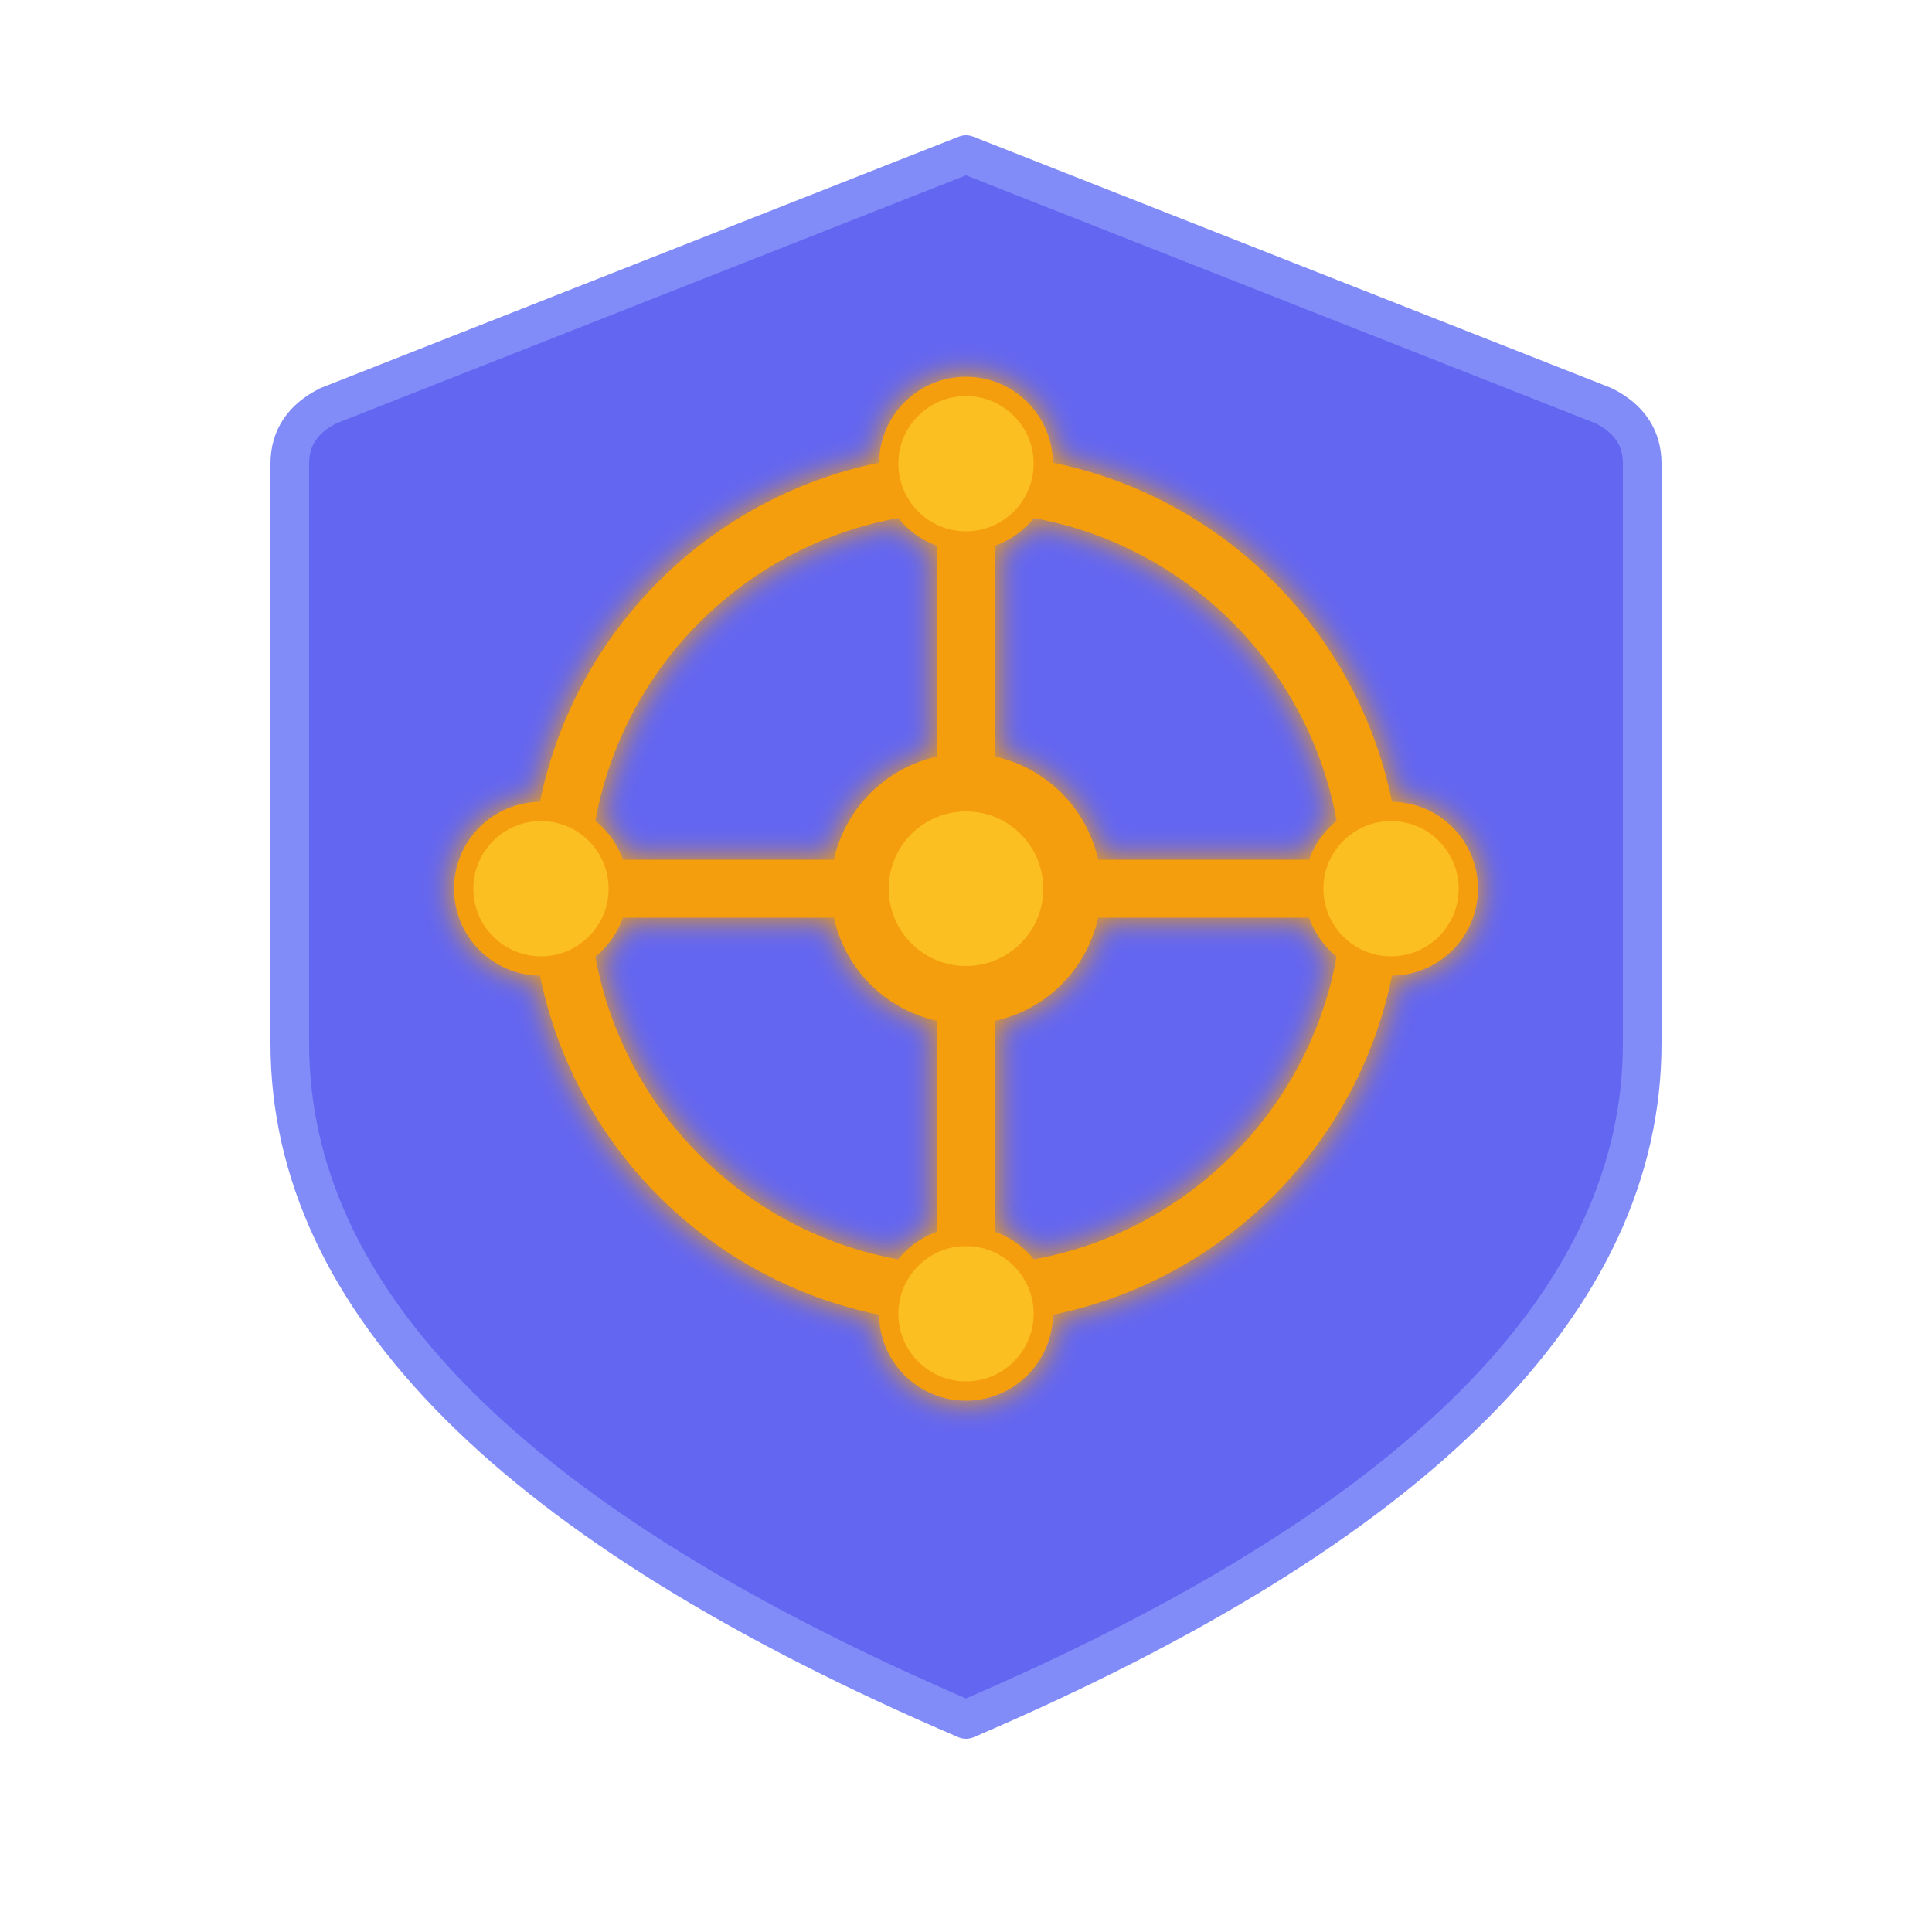
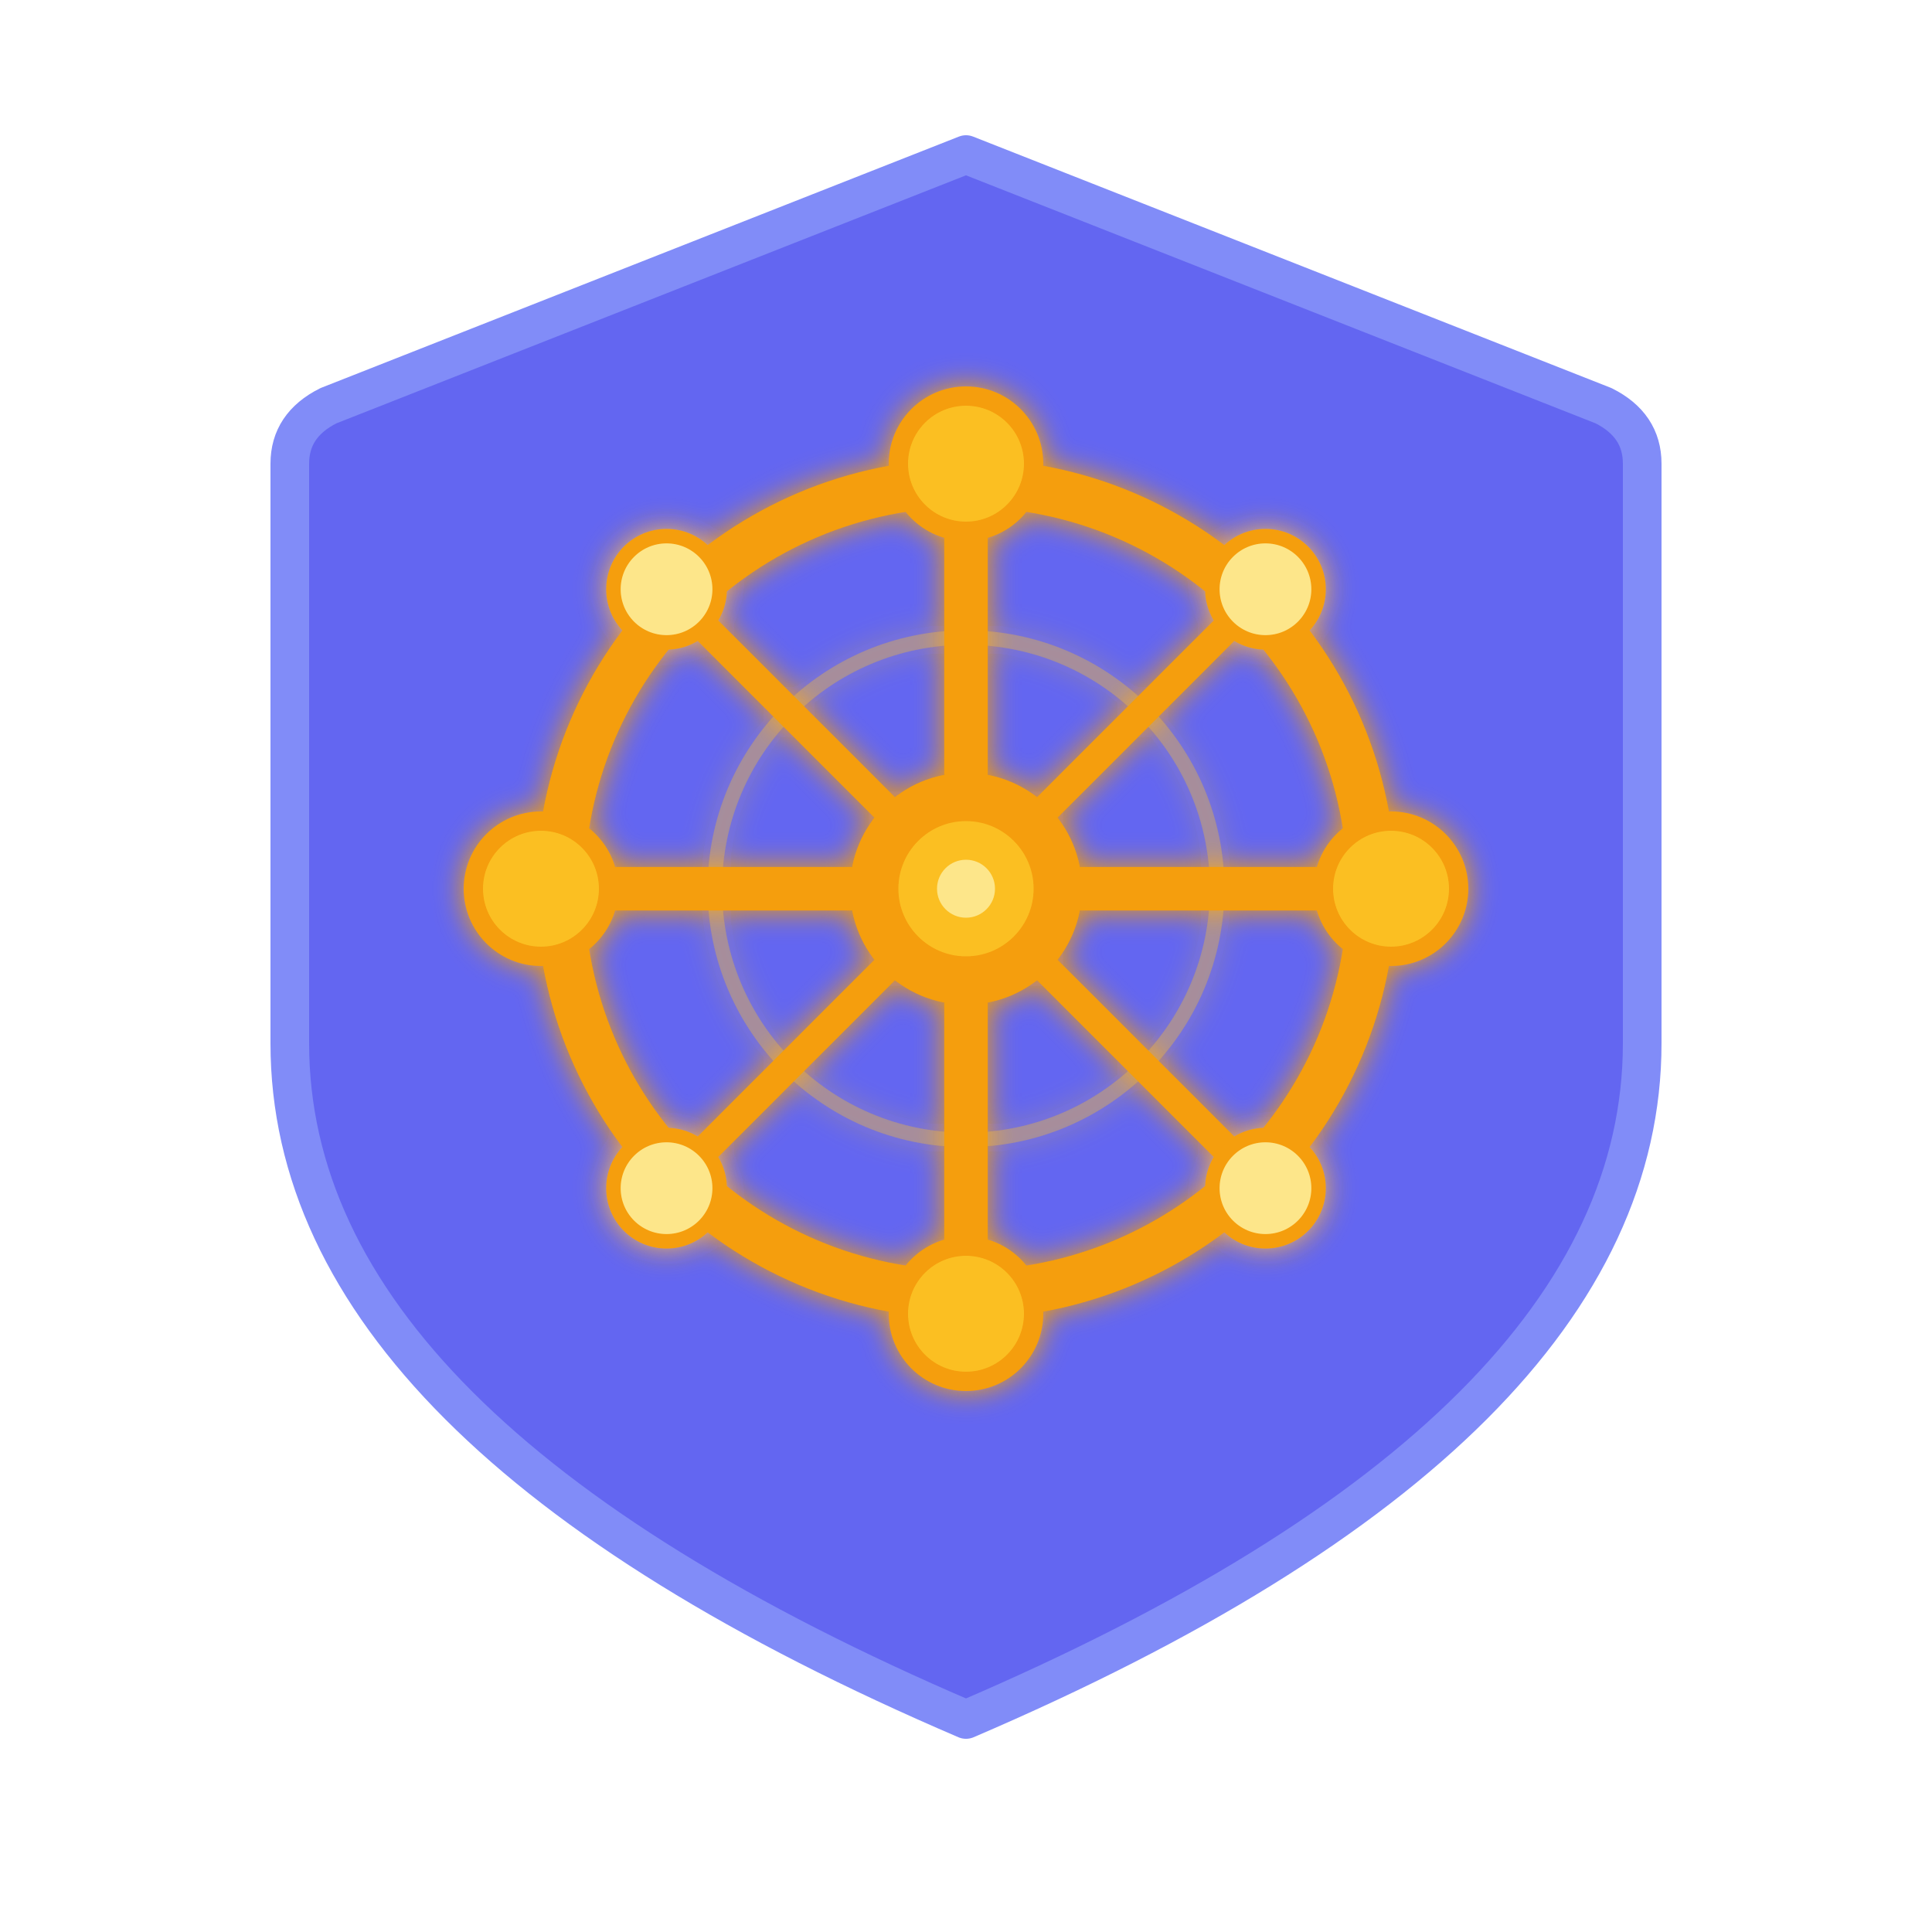
<svg xmlns="http://www.w3.org/2000/svg" viewBox="0 0 200 200">
  <defs>
    <filter id="glow">
      <feGaussianBlur stdDeviation="1.5" result="blur" />
      <feMerge>
        <feMergeNode in="blur" />
        <feMergeNode in="SourceGraphic" />
      </feMerge>
    </filter>
  </defs>
  <path d="M100 16 L166 42 Q170 44 170 48 L170 108 Q170 148 100 178 Q30 148 30 108 L30 48 Q30 44 34 42 Z" fill="#6366f1" />
  <path d="M100 16 L166 42 Q170 44 170 48 L170 108 Q170 148 100 178 Q30 148 30 108 L30 48 Q30 44 34 42 Z" fill="none" stroke="#818cf8" stroke-width="4" stroke-linejoin="round" />
  <g filter="url(#glow)">
-     <circle cx="100" cy="92" r="42" fill="none" stroke="#f59e0b" stroke-width="6" />
-     <circle cx="100" cy="92" r="14" fill="#f59e0b" />
-     <circle cx="100" cy="92" r="8" fill="#fbbf24" />
-     <line x1="100" y1="78" x2="100" y2="50" stroke="#f59e0b" stroke-width="6" stroke-linecap="round" />
-     <line x1="100" y1="106" x2="100" y2="134" stroke="#f59e0b" stroke-width="6" stroke-linecap="round" />
-     <line x1="86" y1="92" x2="58" y2="92" stroke="#f59e0b" stroke-width="6" stroke-linecap="round" />
-     <line x1="114" y1="92" x2="142" y2="92" stroke="#f59e0b" stroke-width="6" stroke-linecap="round" />
-     <circle cx="100" cy="48" r="8" fill="#fbbf24" stroke="#f59e0b" stroke-width="2" />
-     <circle cx="100" cy="136" r="8" fill="#fbbf24" stroke="#f59e0b" stroke-width="2" />
-     <circle cx="56" cy="92" r="8" fill="#fbbf24" stroke="#f59e0b" stroke-width="2" />
-     <circle cx="144" cy="92" r="8" fill="#fbbf24" stroke="#f59e0b" stroke-width="2" />
+     <circle cx="100" cy="92" r="42" fill="none" stroke="#f59e0b" stroke-width="5" />
+     <circle cx="100" cy="92" r="26" fill="none" stroke="#fbbf24" stroke-width="1.5" opacity="0.35" />
+     <circle cx="100" cy="92" r="12" fill="#f59e0b" />
+     <circle cx="100" cy="92" r="7" fill="#fbbf24" />
+     <circle cx="100" cy="92" r="3" fill="#fde68a" />
+     <line x1="100" y1="80" x2="100" y2="50" stroke="#f59e0b" stroke-width="4.5" stroke-linecap="round" />
+     <line x1="100" y1="104" x2="100" y2="134" stroke="#f59e0b" stroke-width="4.5" stroke-linecap="round" />
+     <line x1="88" y1="92" x2="58" y2="92" stroke="#f59e0b" stroke-width="4.5" stroke-linecap="round" />
+     <line x1="112" y1="92" x2="142" y2="92" stroke="#f59e0b" stroke-width="4.5" stroke-linecap="round" />
+     <line x1="91.5" y1="83.5" x2="70.3" y2="62.3" stroke="#f59e0b" stroke-width="3" stroke-linecap="round" />
+     <line x1="108.5" y1="83.5" x2="129.7" y2="62.3" stroke="#f59e0b" stroke-width="3" stroke-linecap="round" />
+     <line x1="91.5" y1="100.5" x2="70.3" y2="121.7" stroke="#f59e0b" stroke-width="3" stroke-linecap="round" />
+     <line x1="108.5" y1="100.5" x2="129.7" y2="121.7" stroke="#f59e0b" stroke-width="3" stroke-linecap="round" />
+     <circle cx="100" cy="48" r="7" fill="#fbbf24" stroke="#f59e0b" stroke-width="2" />
+     <circle cx="100" cy="136" r="7" fill="#fbbf24" stroke="#f59e0b" stroke-width="2" />
+     <circle cx="56" cy="92" r="7" fill="#fbbf24" stroke="#f59e0b" stroke-width="2" />
+     <circle cx="144" cy="92" r="7" fill="#fbbf24" stroke="#f59e0b" stroke-width="2" />
+     <circle cx="69" cy="61" r="5.5" fill="#fde68a" stroke="#f59e0b" stroke-width="1.5" />
+     <circle cx="131" cy="61" r="5.5" fill="#fde68a" stroke="#f59e0b" stroke-width="1.5" />
+     <circle cx="69" cy="123" r="5.5" fill="#fde68a" stroke="#f59e0b" stroke-width="1.5" />
+     <circle cx="131" cy="123" r="5.5" fill="#fde68a" stroke="#f59e0b" stroke-width="1.5" />
  </g>
</svg>
